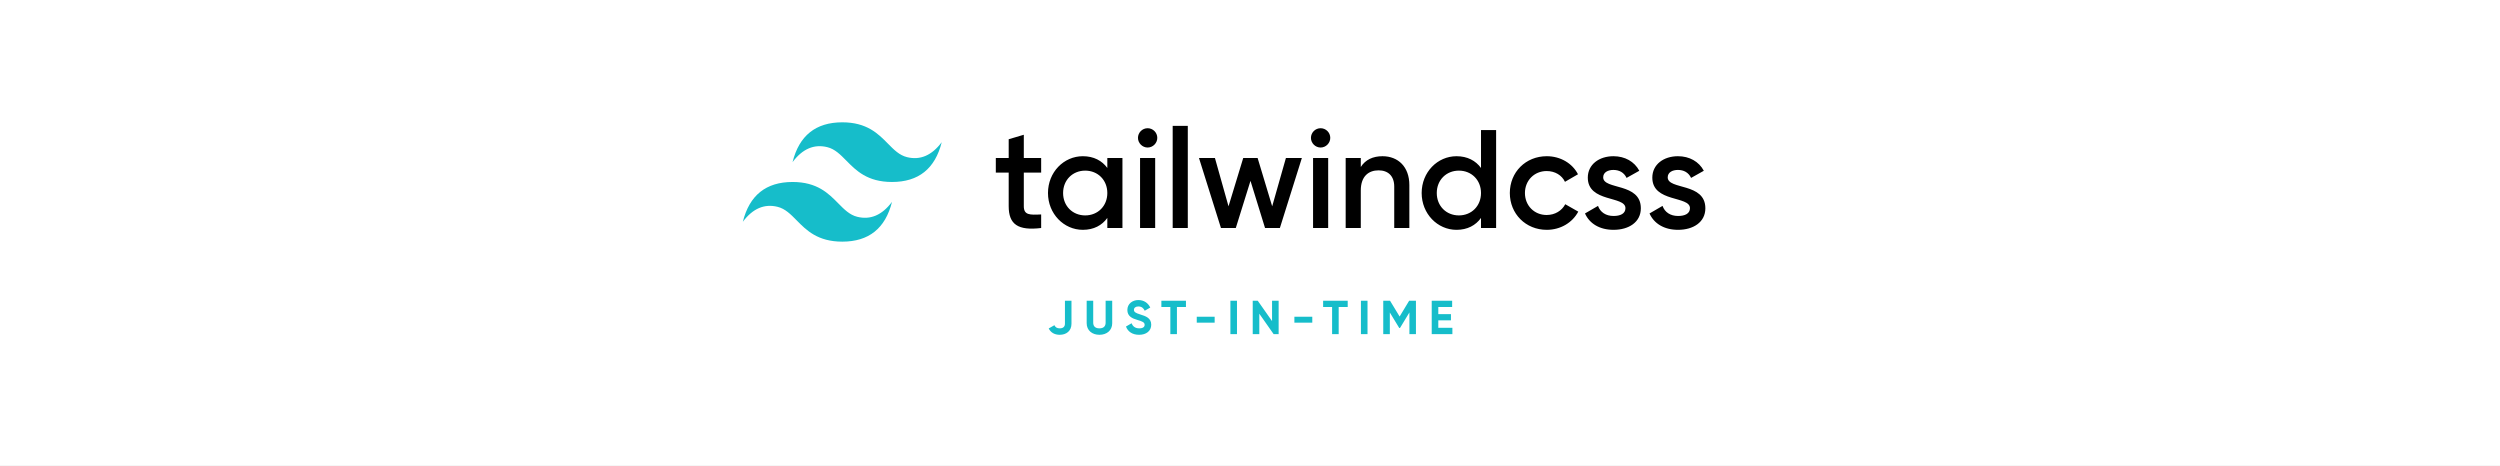
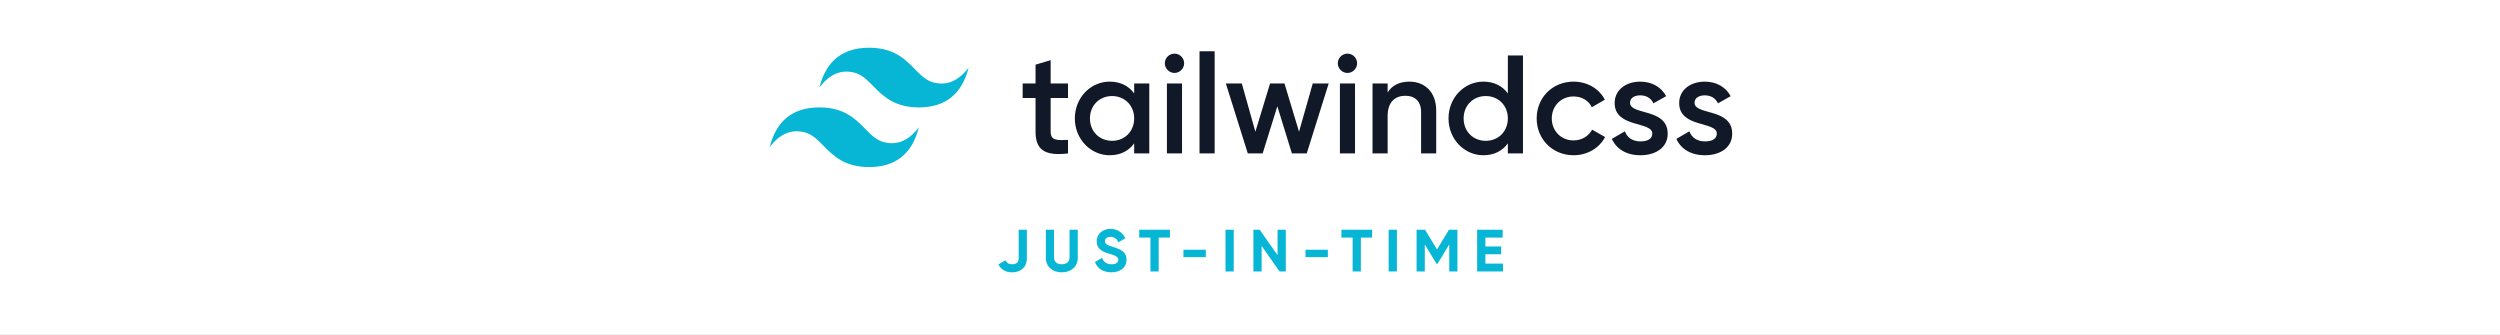
- <svg xmlns="http://www.w3.org/2000/svg" width="838" height="156" viewBox="0 0 838 156" fill="none">
+ <svg xmlns="http://www.w3.org/2000/svg" width="838" height="112" viewBox="0 0 838 112" fill="none">
  <g clip-path="url(#clip0)">
-     <rect width="838" height="156" fill="white" />
-     <path fill-rule="evenodd" clip-rule="evenodd" d="M282.333 41C273.444 41 267.888 45.444 265.666 54.334C269 49.889 272.888 48.222 277.333 49.333C279.869 49.967 281.681 51.807 283.688 53.843C286.956 57.161 290.738 61 299 61C307.889 61 313.444 56.556 315.667 47.667C312.333 52.111 308.444 53.778 304 52.667C301.464 52.033 299.652 50.193 297.645 48.157C294.377 44.839 290.595 41 282.333 41ZM265.667 61C256.778 61 251.222 65.445 249 74.334C252.333 69.889 256.222 68.223 260.667 69.334C263.203 69.968 265.015 71.807 267.021 73.844C270.289 77.161 274.072 81.001 282.334 81.001C291.223 81.001 296.778 76.556 299.001 67.667C295.667 72.112 291.778 73.778 287.334 72.667C284.798 72.033 282.985 70.193 280.979 68.157C277.711 64.84 273.929 61 265.667 61Z" fill="#16BDCA" />
-     <path fill-rule="evenodd" clip-rule="evenodd" d="M348.997 57.852H343.18V69.111C343.18 72.114 345.15 72.067 348.997 71.879V76.43C341.209 77.368 338.113 75.21 338.113 69.111V57.852H333.797V52.972H338.113V46.671L343.18 45.17V52.972H348.997V57.852ZM371.175 52.972H376.242V76.429H371.175V73.051C369.392 75.538 366.624 77.039 362.965 77.039C356.585 77.039 351.283 71.644 351.283 64.701C351.283 57.71 356.585 52.362 362.965 52.362C366.624 52.362 369.392 53.863 371.175 56.303V52.972ZM363.762 72.206C367.985 72.206 371.175 69.063 371.175 64.7C371.175 60.337 367.985 57.193 363.762 57.193C359.54 57.193 356.35 60.337 356.35 64.7C356.35 69.063 359.54 72.206 363.762 72.206ZM384.686 49.453C382.904 49.453 381.449 47.952 381.449 46.216C381.449 44.433 382.904 42.979 384.686 42.979C386.469 42.979 387.923 44.433 387.923 46.216C387.923 47.952 386.469 49.453 384.686 49.453ZM382.148 76.428V52.971H387.215V76.428H382.148ZM393.083 76.429V42.182H398.15V76.429H393.083ZM431.034 52.971H436.382L429.016 76.428H424.043L419.164 60.618L414.238 76.428H409.265L401.9 52.971H407.248L411.799 69.156L416.725 52.971H421.557L426.436 69.156L431.034 52.971ZM442.667 49.453C440.885 49.453 439.43 47.952 439.43 46.216C439.43 44.433 440.885 42.979 442.667 42.979C444.45 42.979 445.905 44.433 445.905 46.216C445.905 47.952 444.45 49.453 442.667 49.453ZM440.138 76.428V52.971H445.205V76.428H440.138ZM463.407 52.362C468.662 52.362 472.415 55.928 472.415 62.026V76.429H467.348V62.542C467.348 58.977 465.284 57.1 462.094 57.1C458.763 57.1 456.136 59.071 456.136 63.856V76.429H451.069V52.972H456.136V55.975C457.684 53.535 460.217 52.362 463.407 52.362ZM496.432 43.59H501.499V76.43H496.432V73.052C494.649 75.539 491.881 77.04 488.222 77.04C481.842 77.04 476.54 71.645 476.54 64.701C476.54 57.711 481.842 52.363 488.222 52.363C491.881 52.363 494.649 53.864 496.432 56.304V43.59ZM489.02 72.206C493.242 72.206 496.432 69.063 496.432 64.7C496.432 60.337 493.242 57.193 489.02 57.193C484.797 57.193 481.607 60.337 481.607 64.7C481.607 69.063 484.797 72.206 489.02 72.206ZM518.478 77.039C511.394 77.039 506.093 71.644 506.093 64.701C506.093 57.71 511.394 52.362 518.478 52.362C523.076 52.362 527.063 54.755 528.94 58.414L524.577 60.947C523.545 58.742 521.246 57.335 518.431 57.335C514.303 57.335 511.159 60.478 511.159 64.701C511.159 68.923 514.303 72.066 518.431 72.066C521.246 72.066 523.545 70.612 524.671 68.454L529.034 70.94C527.063 74.646 523.076 77.039 518.478 77.039ZM537.39 59.446C537.39 63.715 550.009 61.135 550.009 69.814C550.009 74.506 545.928 77.039 540.861 77.039C536.17 77.039 532.792 74.928 531.291 71.55L535.654 69.017C536.404 71.128 538.281 72.394 540.861 72.394C543.113 72.394 544.849 71.644 544.849 69.767C544.849 65.592 532.229 67.938 532.229 59.54C532.229 55.13 536.029 52.362 540.814 52.362C544.661 52.362 547.851 54.145 549.493 57.241L545.224 59.634C544.38 57.804 542.738 56.96 540.814 56.96C538.985 56.96 537.39 57.757 537.39 59.446ZM559.017 59.446C559.017 63.715 571.637 61.135 571.637 69.814C571.637 74.506 567.555 77.039 562.488 77.039C557.797 77.039 554.419 74.928 552.918 71.55L557.281 69.017C558.032 71.128 559.908 72.394 562.488 72.394C564.74 72.394 566.476 71.644 566.476 69.767C566.476 65.592 553.856 67.938 553.856 59.54C553.856 55.13 557.656 52.362 562.442 52.362C566.288 52.362 569.479 54.145 571.121 57.241L566.851 59.634C566.007 57.804 564.365 56.96 562.442 56.96C560.612 56.96 559.017 57.757 559.017 59.446Z" fill="black" />
-     <path d="M355.224 112.224C357.432 112.224 359.16 110.928 359.16 108.512V100.8H356.968V108.512C356.968 109.424 356.44 110.064 355.224 110.064C354.296 110.064 353.784 109.712 353.432 109.008L351.528 110.096C352.216 111.488 353.512 112.224 355.224 112.224ZM368.525 112.224C370.989 112.224 372.813 110.752 372.813 108.336V100.8H370.605V108.16C370.605 109.248 370.029 110.064 368.525 110.064C367.021 110.064 366.445 109.248 366.445 108.16V100.8H364.253V108.336C364.253 110.752 366.077 112.224 368.525 112.224ZM381.826 112.224C384.21 112.224 385.891 110.944 385.891 108.848C385.891 106.56 384.003 105.968 382.227 105.408C380.53 104.896 380.098 104.528 380.098 103.84C380.098 103.2 380.642 102.72 381.57 102.72C382.707 102.72 383.314 103.312 383.714 104.16L385.571 103.088C384.819 101.52 383.411 100.576 381.57 100.576C379.65 100.576 377.89 101.792 377.89 103.904C377.89 106.032 379.554 106.752 381.266 107.248C382.931 107.728 383.682 108.048 383.682 108.88C383.682 109.504 383.219 110.064 381.891 110.064C380.498 110.064 379.714 109.392 379.314 108.352L377.426 109.456C378.034 111.12 379.538 112.224 381.826 112.224ZM397.532 100.8H389.292V102.912H392.3V112H394.508V102.912H397.532V100.8ZM401.152 108.16H407.152V106.176H401.152V108.16ZM412.431 100.8V112H414.639V100.8H412.431ZM426.392 100.8V107.632L421.592 100.8H419.912V112H422.12V105.152L426.92 112H428.6V100.8H426.392ZM433.878 108.16H439.878V106.176H433.878V108.16ZM451.751 100.8H443.511V102.912H446.519V112H448.727V102.912H451.751V100.8ZM456.184 100.8V112H458.392V100.8H456.184ZM474.625 100.8H472.353L469.153 106.096L465.937 100.8H463.665V112H465.873V104.752L469.025 109.936H469.281L472.433 104.736V112H474.625V100.8ZM482.12 109.888V107.376H486.36V105.296H482.12V102.912H486.76V100.8H479.912V112H486.84V109.888H482.12Z" fill="#16BDCA" />
+     <rect width="838" height="112" fill="white" />
+     <path fill-rule="evenodd" clip-rule="evenodd" d="M291.333 16C282.444 16 276.888 20.445 274.666 29.334C278 24.889 281.888 23.222 286.333 24.333C288.869 24.967 290.681 26.807 292.688 28.843C295.956 32.161 299.738 36 308 36C316.889 36 322.444 31.556 324.667 22.667C321.333 27.111 317.444 28.778 313 27.667C310.464 27.033 308.652 25.193 306.645 23.157C303.377 19.839 299.595 16 291.333 16ZM274.667 36C265.778 36 260.222 40.445 258 49.334C261.333 44.889 265.222 43.223 269.667 44.334C272.203 44.968 274.015 46.807 276.021 48.844C279.289 52.161 283.072 56.001 291.334 56.001C300.223 56.001 305.778 51.556 308.001 42.667C304.667 47.111 300.778 48.778 296.334 47.667C293.798 47.033 291.985 45.193 289.979 43.157C286.711 39.84 282.929 36 274.667 36Z" fill="#06B6D4" />
+     <path fill-rule="evenodd" clip-rule="evenodd" d="M357.997 32.852H352.18V44.111C352.18 47.114 354.15 47.066 357.997 46.879V51.43C350.209 52.368 347.113 50.21 347.113 44.111V32.852H342.797V27.973H347.113V21.671L352.18 20.17V27.973H357.997V32.852ZM380.175 27.972H385.242V51.429H380.175V48.051C378.392 50.538 375.624 52.039 371.965 52.039C365.585 52.039 360.283 46.644 360.283 39.701C360.283 32.71 365.585 27.362 371.965 27.362C375.624 27.362 378.392 28.863 380.175 31.303V27.972ZM372.762 47.206C376.985 47.206 380.175 44.063 380.175 39.7C380.175 35.337 376.985 32.193 372.762 32.193C368.54 32.193 365.35 35.337 365.35 39.7C365.35 44.063 368.54 47.206 372.762 47.206ZM393.686 24.453C391.904 24.453 390.449 22.952 390.449 21.216C390.449 19.433 391.904 17.979 393.686 17.979C395.469 17.979 396.923 19.433 396.923 21.216C396.923 22.952 395.469 24.453 393.686 24.453ZM391.148 51.428V27.971H396.215V51.428H391.148ZM402.083 51.429V17.182H407.15V51.429H402.083ZM440.034 27.971H445.382L438.016 51.428H433.043L428.164 35.618L423.238 51.428H418.265L410.9 27.971H416.248L420.799 44.157L425.725 27.971H430.557L435.436 44.157L440.034 27.971ZM451.667 24.453C449.885 24.453 448.43 22.952 448.43 21.216C448.43 19.433 449.885 17.979 451.667 17.979C453.45 17.979 454.905 19.433 454.905 21.216C454.905 22.952 453.45 24.453 451.667 24.453ZM449.138 51.428V27.971H454.205V51.428H449.138ZM472.407 27.362C477.662 27.362 481.415 30.928 481.415 37.026V51.429H476.348V37.542C476.348 33.977 474.284 32.1 471.094 32.1C467.763 32.1 465.136 34.071 465.136 38.856V51.429H460.069V27.972H465.136V30.975C466.684 28.535 469.217 27.362 472.407 27.362ZM505.432 18.59H510.499V51.43H505.432V48.052C503.649 50.539 500.881 52.04 497.222 52.04C490.842 52.04 485.54 46.645 485.54 39.702C485.54 32.711 490.842 27.363 497.222 27.363C500.881 27.363 503.649 28.864 505.432 31.304V18.59ZM498.02 47.206C502.242 47.206 505.432 44.063 505.432 39.7C505.432 35.337 502.242 32.193 498.02 32.193C493.797 32.193 490.607 35.337 490.607 39.7C490.607 44.063 493.797 47.206 498.02 47.206ZM527.478 52.039C520.394 52.039 515.093 46.644 515.093 39.701C515.093 32.71 520.394 27.362 527.478 27.362C532.076 27.362 536.063 29.755 537.94 33.414L533.577 35.947C532.545 33.742 530.246 32.335 527.431 32.335C523.303 32.335 520.159 35.478 520.159 39.701C520.159 43.923 523.303 47.066 527.431 47.066C530.246 47.066 532.545 45.612 533.671 43.454L538.034 45.94C536.063 49.646 532.076 52.039 527.478 52.039ZM546.39 34.446C546.39 38.715 559.01 36.135 559.01 44.814C559.01 49.506 554.928 52.039 549.861 52.039C545.17 52.039 541.792 49.928 540.291 46.55L544.654 44.017C545.404 46.128 547.281 47.395 549.861 47.395C552.113 47.395 553.849 46.644 553.849 44.767C553.849 40.592 541.229 42.938 541.229 34.54C541.229 30.13 545.029 27.362 549.814 27.362C553.661 27.362 556.851 29.145 558.493 32.241L554.224 34.634C553.38 32.804 551.738 31.96 549.814 31.96C547.985 31.96 546.39 32.757 546.39 34.446ZM568.017 34.446C568.017 38.715 580.637 36.135 580.637 44.814C580.637 49.506 576.555 52.039 571.488 52.039C566.797 52.039 563.419 49.928 561.918 46.55L566.281 44.017C567.032 46.128 568.908 47.395 571.488 47.395C573.74 47.395 575.476 46.644 575.476 44.767C575.476 40.592 562.856 42.938 562.856 34.54C562.856 30.13 566.656 27.362 571.441 27.362C575.288 27.362 578.479 29.145 580.121 32.241L575.851 34.634C575.007 32.804 573.365 31.96 571.441 31.96C569.612 31.96 568.017 32.757 568.017 34.446Z" fill="#111827" />
+     <path d="M339.28 91.28C342.04 91.28 344.2 89.66 344.2 86.64V77H341.46V86.64C341.46 87.78 340.8 88.58 339.28 88.58C338.12 88.58 337.48 88.14 337.04 87.26L334.66 88.62C335.52 90.36 337.14 91.28 339.28 91.28ZM355.907 91.28C358.987 91.28 361.267 89.44 361.267 86.42V77H358.507V86.2C358.507 87.56 357.787 88.58 355.907 88.58C354.027 88.58 353.307 87.56 353.307 86.2V77H350.567V86.42C350.567 89.44 352.847 91.28 355.907 91.28ZM372.533 91.28C375.513 91.28 377.613 89.68 377.613 87.06C377.613 84.2 375.253 83.46 373.033 82.76C370.913 82.12 370.373 81.66 370.373 80.8C370.373 80 371.053 79.4 372.213 79.4C373.633 79.4 374.393 80.14 374.893 81.2L377.213 79.86C376.273 77.9 374.513 76.72 372.213 76.72C369.813 76.72 367.613 78.24 367.613 80.88C367.613 83.54 369.693 84.44 371.833 85.06C373.913 85.66 374.853 86.06 374.853 87.1C374.853 87.88 374.273 88.58 372.613 88.58C370.873 88.58 369.893 87.74 369.393 86.44L367.033 87.82C367.793 89.9 369.673 91.28 372.533 91.28ZM392.165 77H381.865V79.64H385.625V91H388.385V79.64H392.165V77ZM396.691 86.2H404.191V83.72H396.691V86.2ZM410.788 77V91H413.548V77H410.788ZM428.24 77V85.54L422.24 77H420.14V91H422.9V82.44L428.9 91H431V77H428.24ZM437.597 86.2H445.097V83.72H437.597V86.2ZM459.939 77H449.639V79.64H453.399V91H456.159V79.64H459.939V77ZM465.48 77V91H468.24V77H465.48ZM488.531 77H485.691L481.691 83.62L477.671 77H474.831V91H477.591V81.94L481.531 88.42H481.851L485.791 81.92V91H488.531V77ZM497.9 88.36V85.22H503.2V82.62H497.9V79.64H503.7V77H495.14V91H503.8V88.36H497.9Z" fill="#06B6D4" />
  </g>
  <defs>
    <clipPath id="clip0">
-       <rect width="838" height="156" fill="white" />
+       <rect width="838" height="112" fill="white" />
    </clipPath>
  </defs>
</svg>
